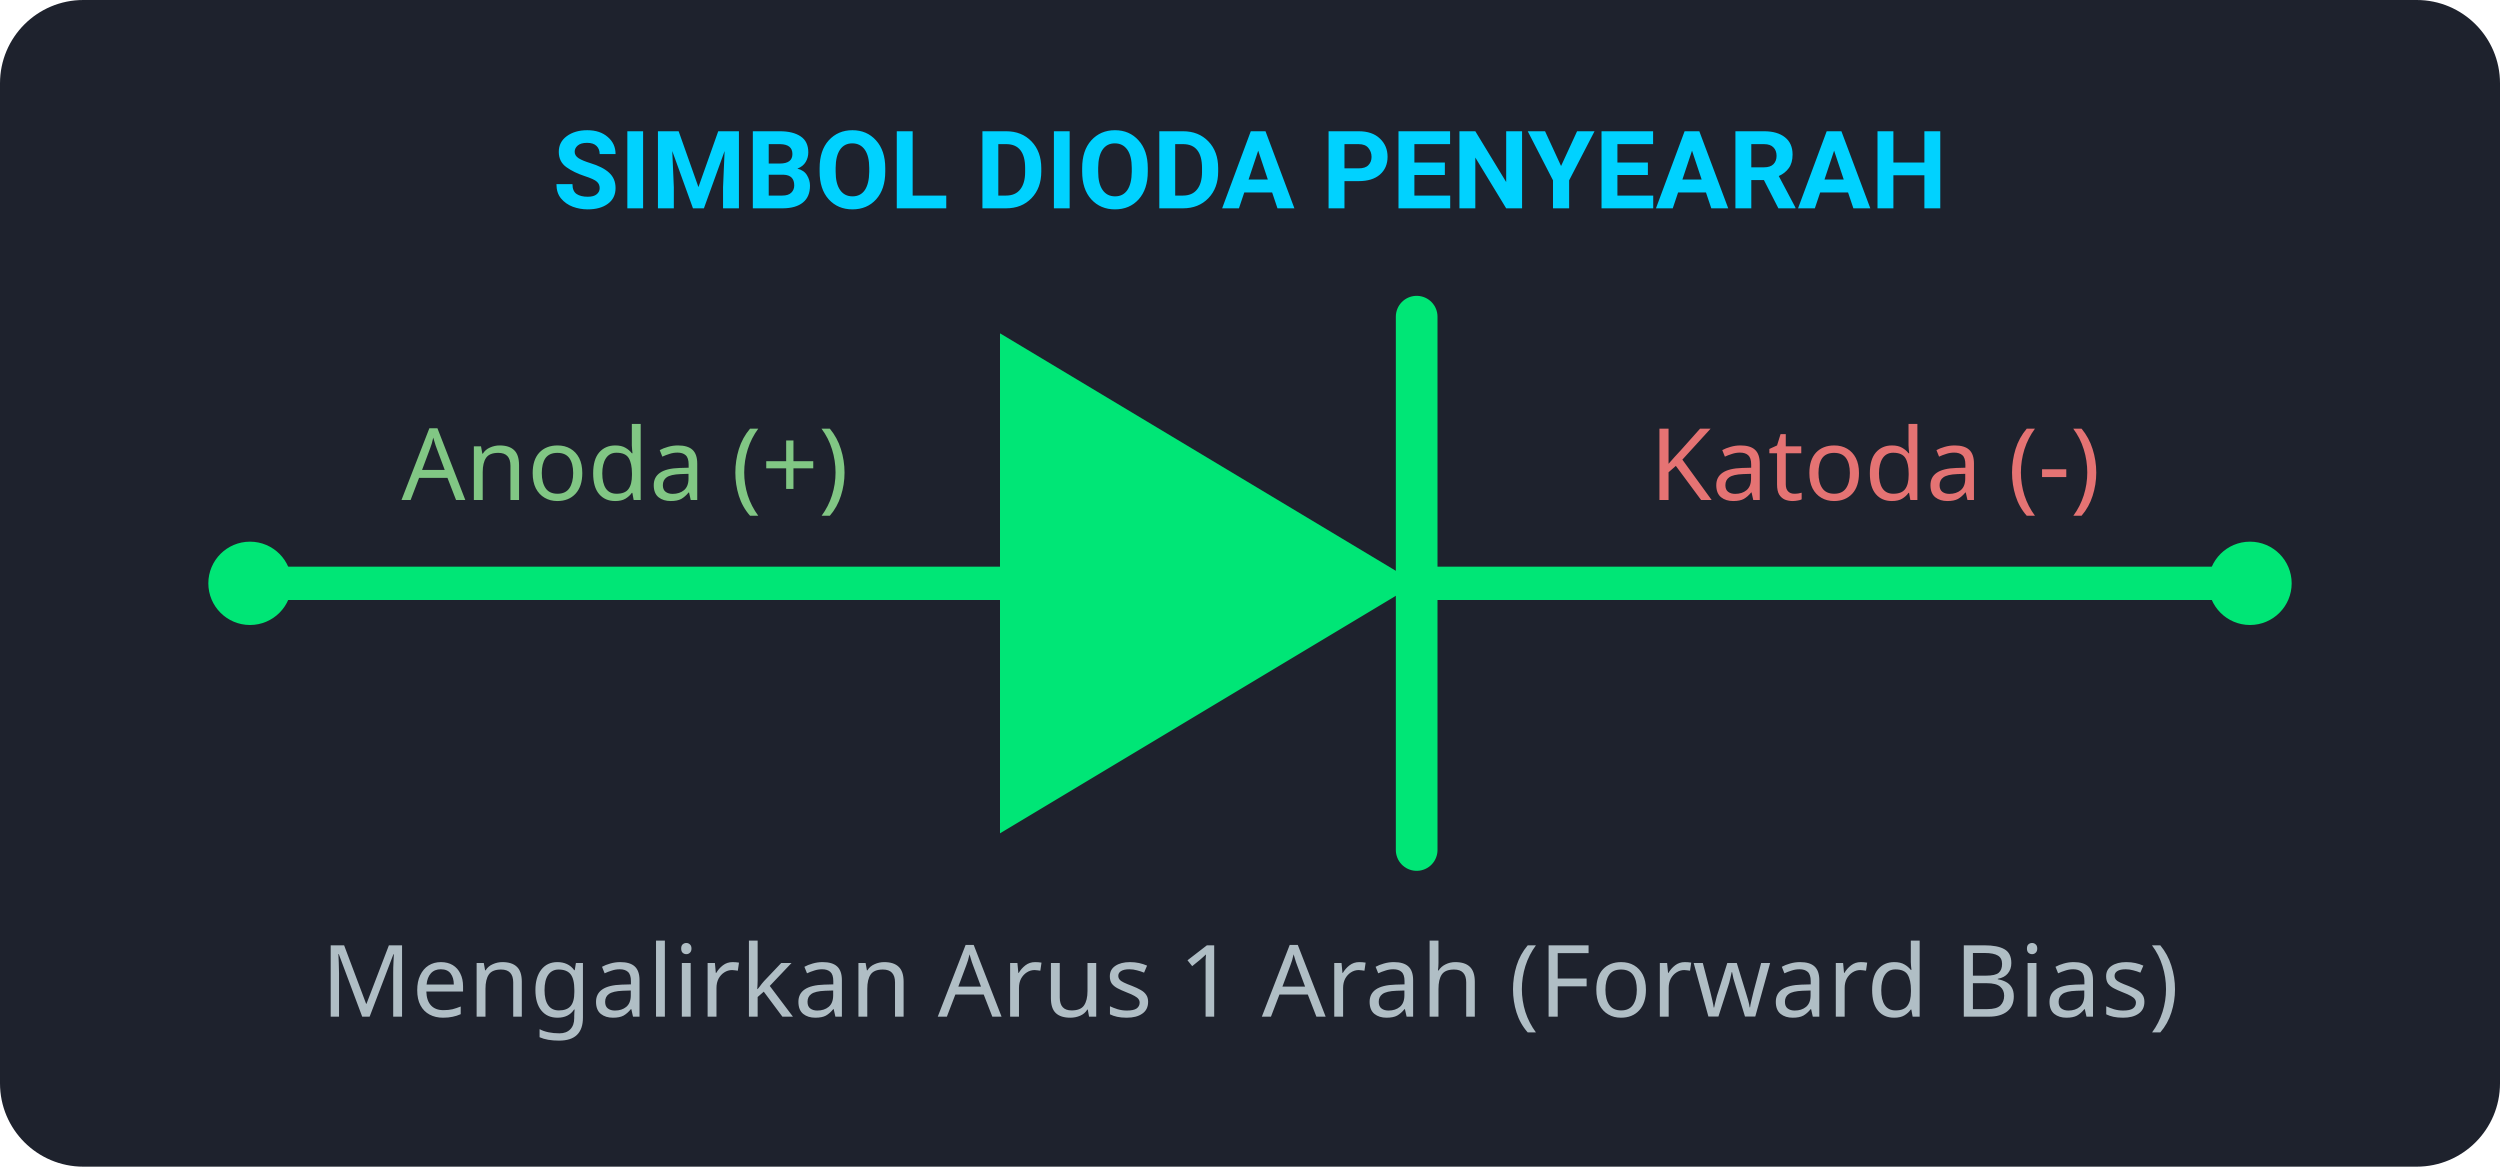
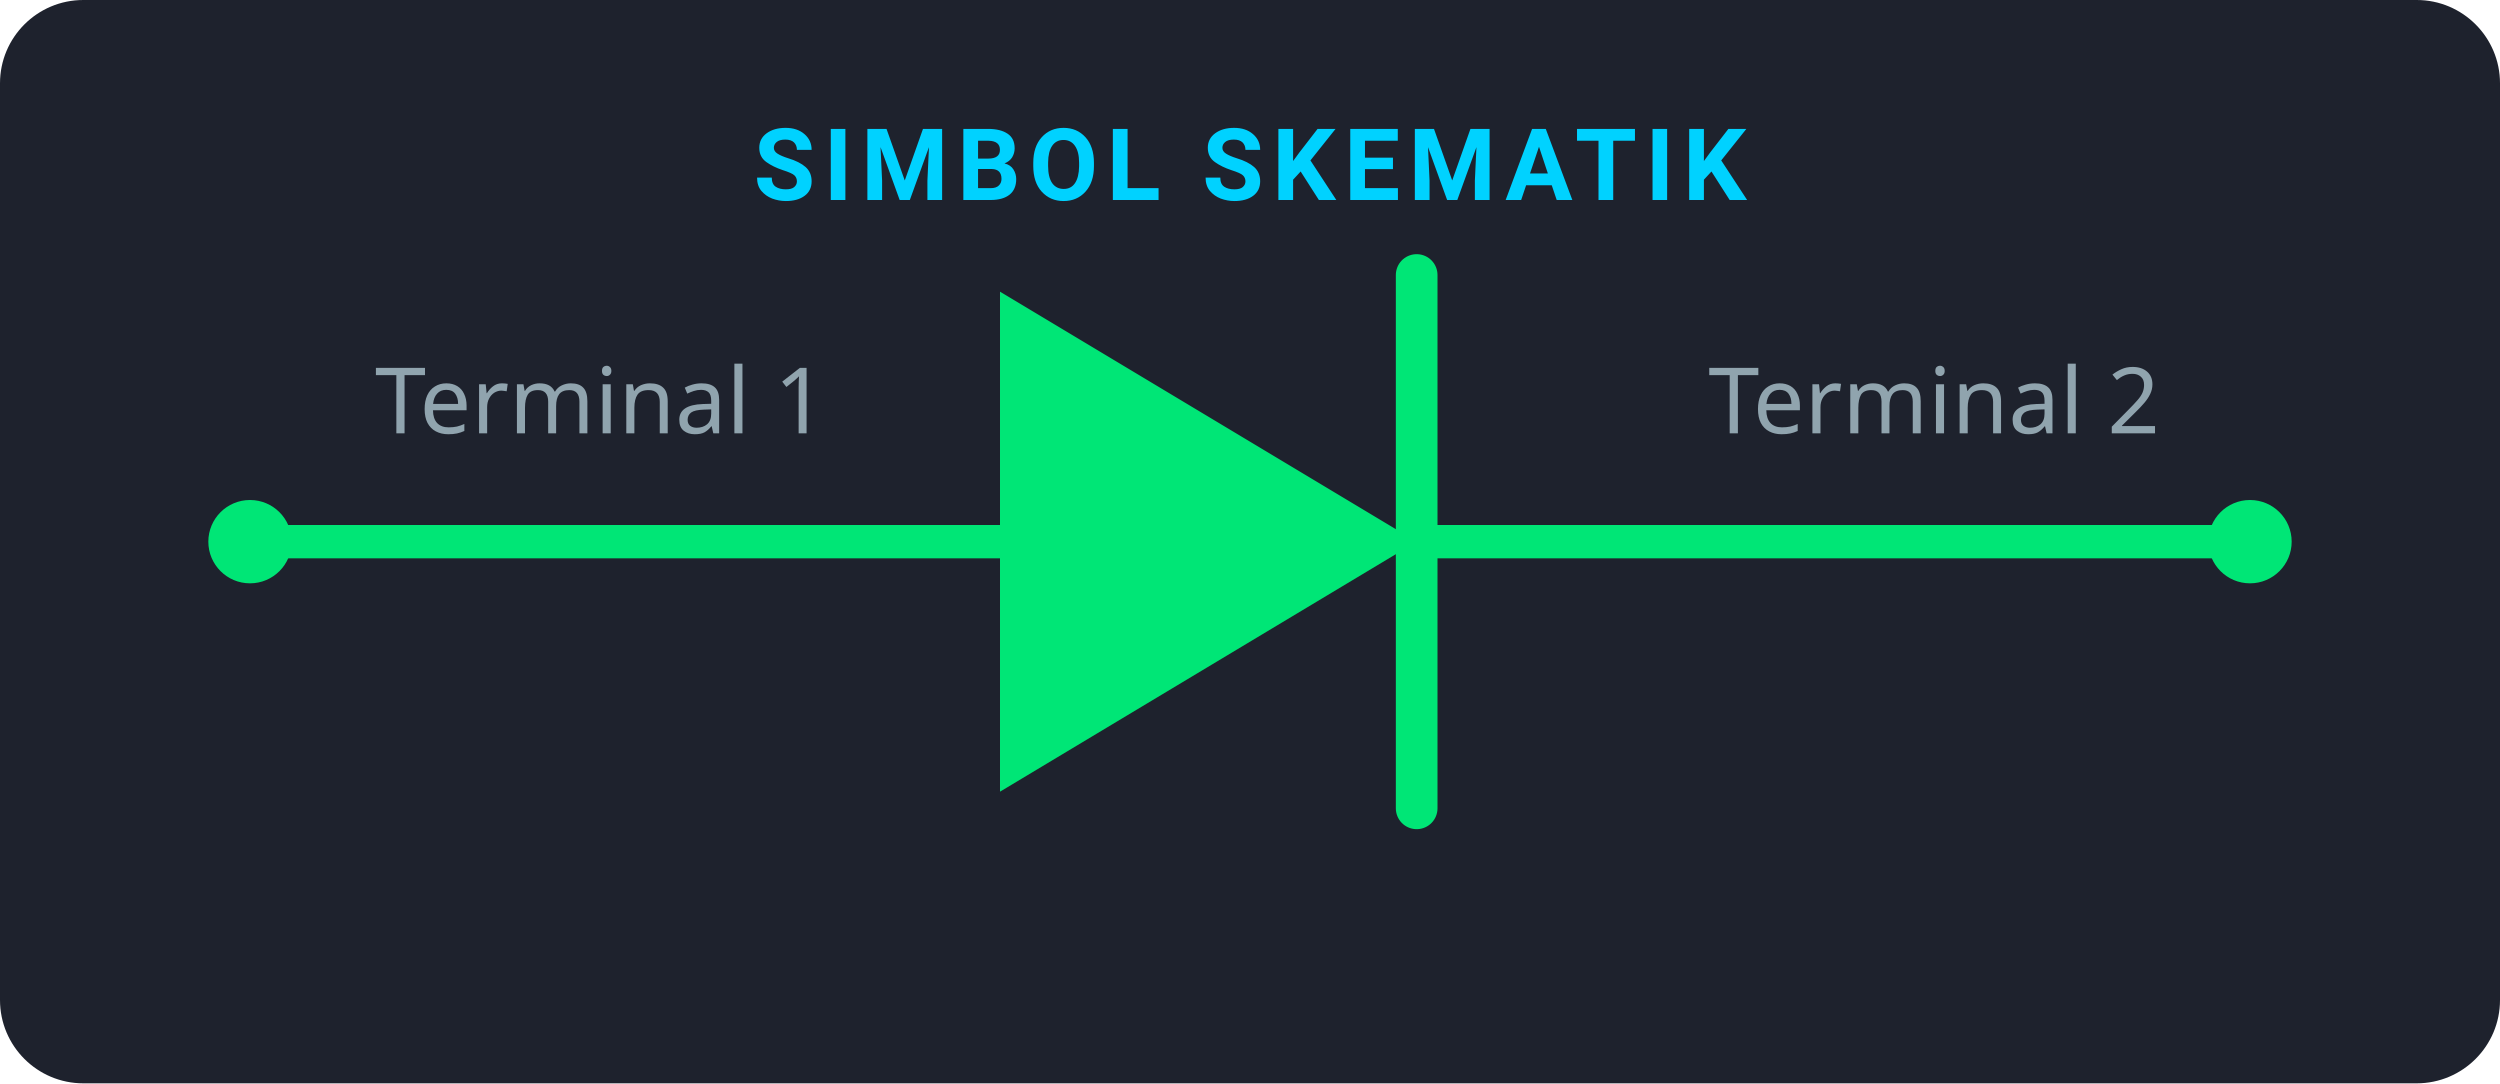
- <svg xmlns="http://www.w3.org/2000/svg" viewBox="0 0 300 140" width="100%" height="100%">
-   <rect width="300" height="140" fill="#1e222d" rx="10" />
-   <text x="150" y="25" fill="#00d2ff" font-family="'Segoe UI', Roboto, sans-serif" font-size="13" font-weight="bold" text-anchor="middle">SIMBOL DIODA PENYEARAH</text>
-   <line x1="30" y1="70" x2="120" y2="70" stroke="#00e676" stroke-width="4" stroke-linecap="round" />
-   <polygon points="120,40 120,100 170,70" fill="#00e676" />
-   <line x1="170" y1="38" x2="170" y2="102" stroke="#00e676" stroke-width="5" stroke-linecap="round" />
-   <line x1="170" y1="70" x2="270" y2="70" stroke="#00e676" stroke-width="4" stroke-linecap="round" />
-   <text x="75" y="60" fill="#81c784" font-family="sans-serif" font-size="12" text-anchor="middle">Anoda (+)</text>
-   <text x="225" y="60" fill="#e57373" font-family="sans-serif" font-size="12" text-anchor="middle">Katoda (-)</text>
-   <circle cx="30" cy="70" r="5" fill="#00e676" />
-   <circle cx="270" cy="70" r="5" fill="#00e676" />
-   <text x="150" y="122" fill="#b0bec5" font-family="sans-serif" font-size="12" text-anchor="middle">Mengalirkan Arus 1 Arah (Forward Bias)</text>
+ <svg xmlns="http://www.w3.org/2000/svg" viewBox="0 0 300 130" width="100%" height="100%">
+   <rect width="300" height="130" fill="#1e222d" rx="10" />
+   <text x="150" y="24" fill="#00d2ff" font-family="'Segoe UI', Roboto, sans-serif" font-size="12" font-weight="bold" text-anchor="middle" letter-spacing="1">SIMBOL SKEMATIK</text>
+   <line x1="30" y1="65" x2="120" y2="65" stroke="#00e676" stroke-width="4" stroke-linecap="round" />
+   <polygon points="120,35 120,95 170,65" fill="#00e676" />
+   <line x1="170" y1="33" x2="170" y2="97" stroke="#00e676" stroke-width="5" stroke-linecap="round" />
+   <line x1="170" y1="65" x2="270" y2="65" stroke="#00e676" stroke-width="4" stroke-linecap="round" />
+   <circle cx="30" cy="65" r="5" fill="#00e676" />
+   <circle cx="270" cy="65" r="5" fill="#00e676" />
+   <text x="45" y="52" fill="#90a4ae" font-family="sans-serif" font-size="11">Terminal 1</text>
+   <text x="205" y="52" fill="#90a4ae" font-family="sans-serif" font-size="11">Terminal 2</text>
</svg>
